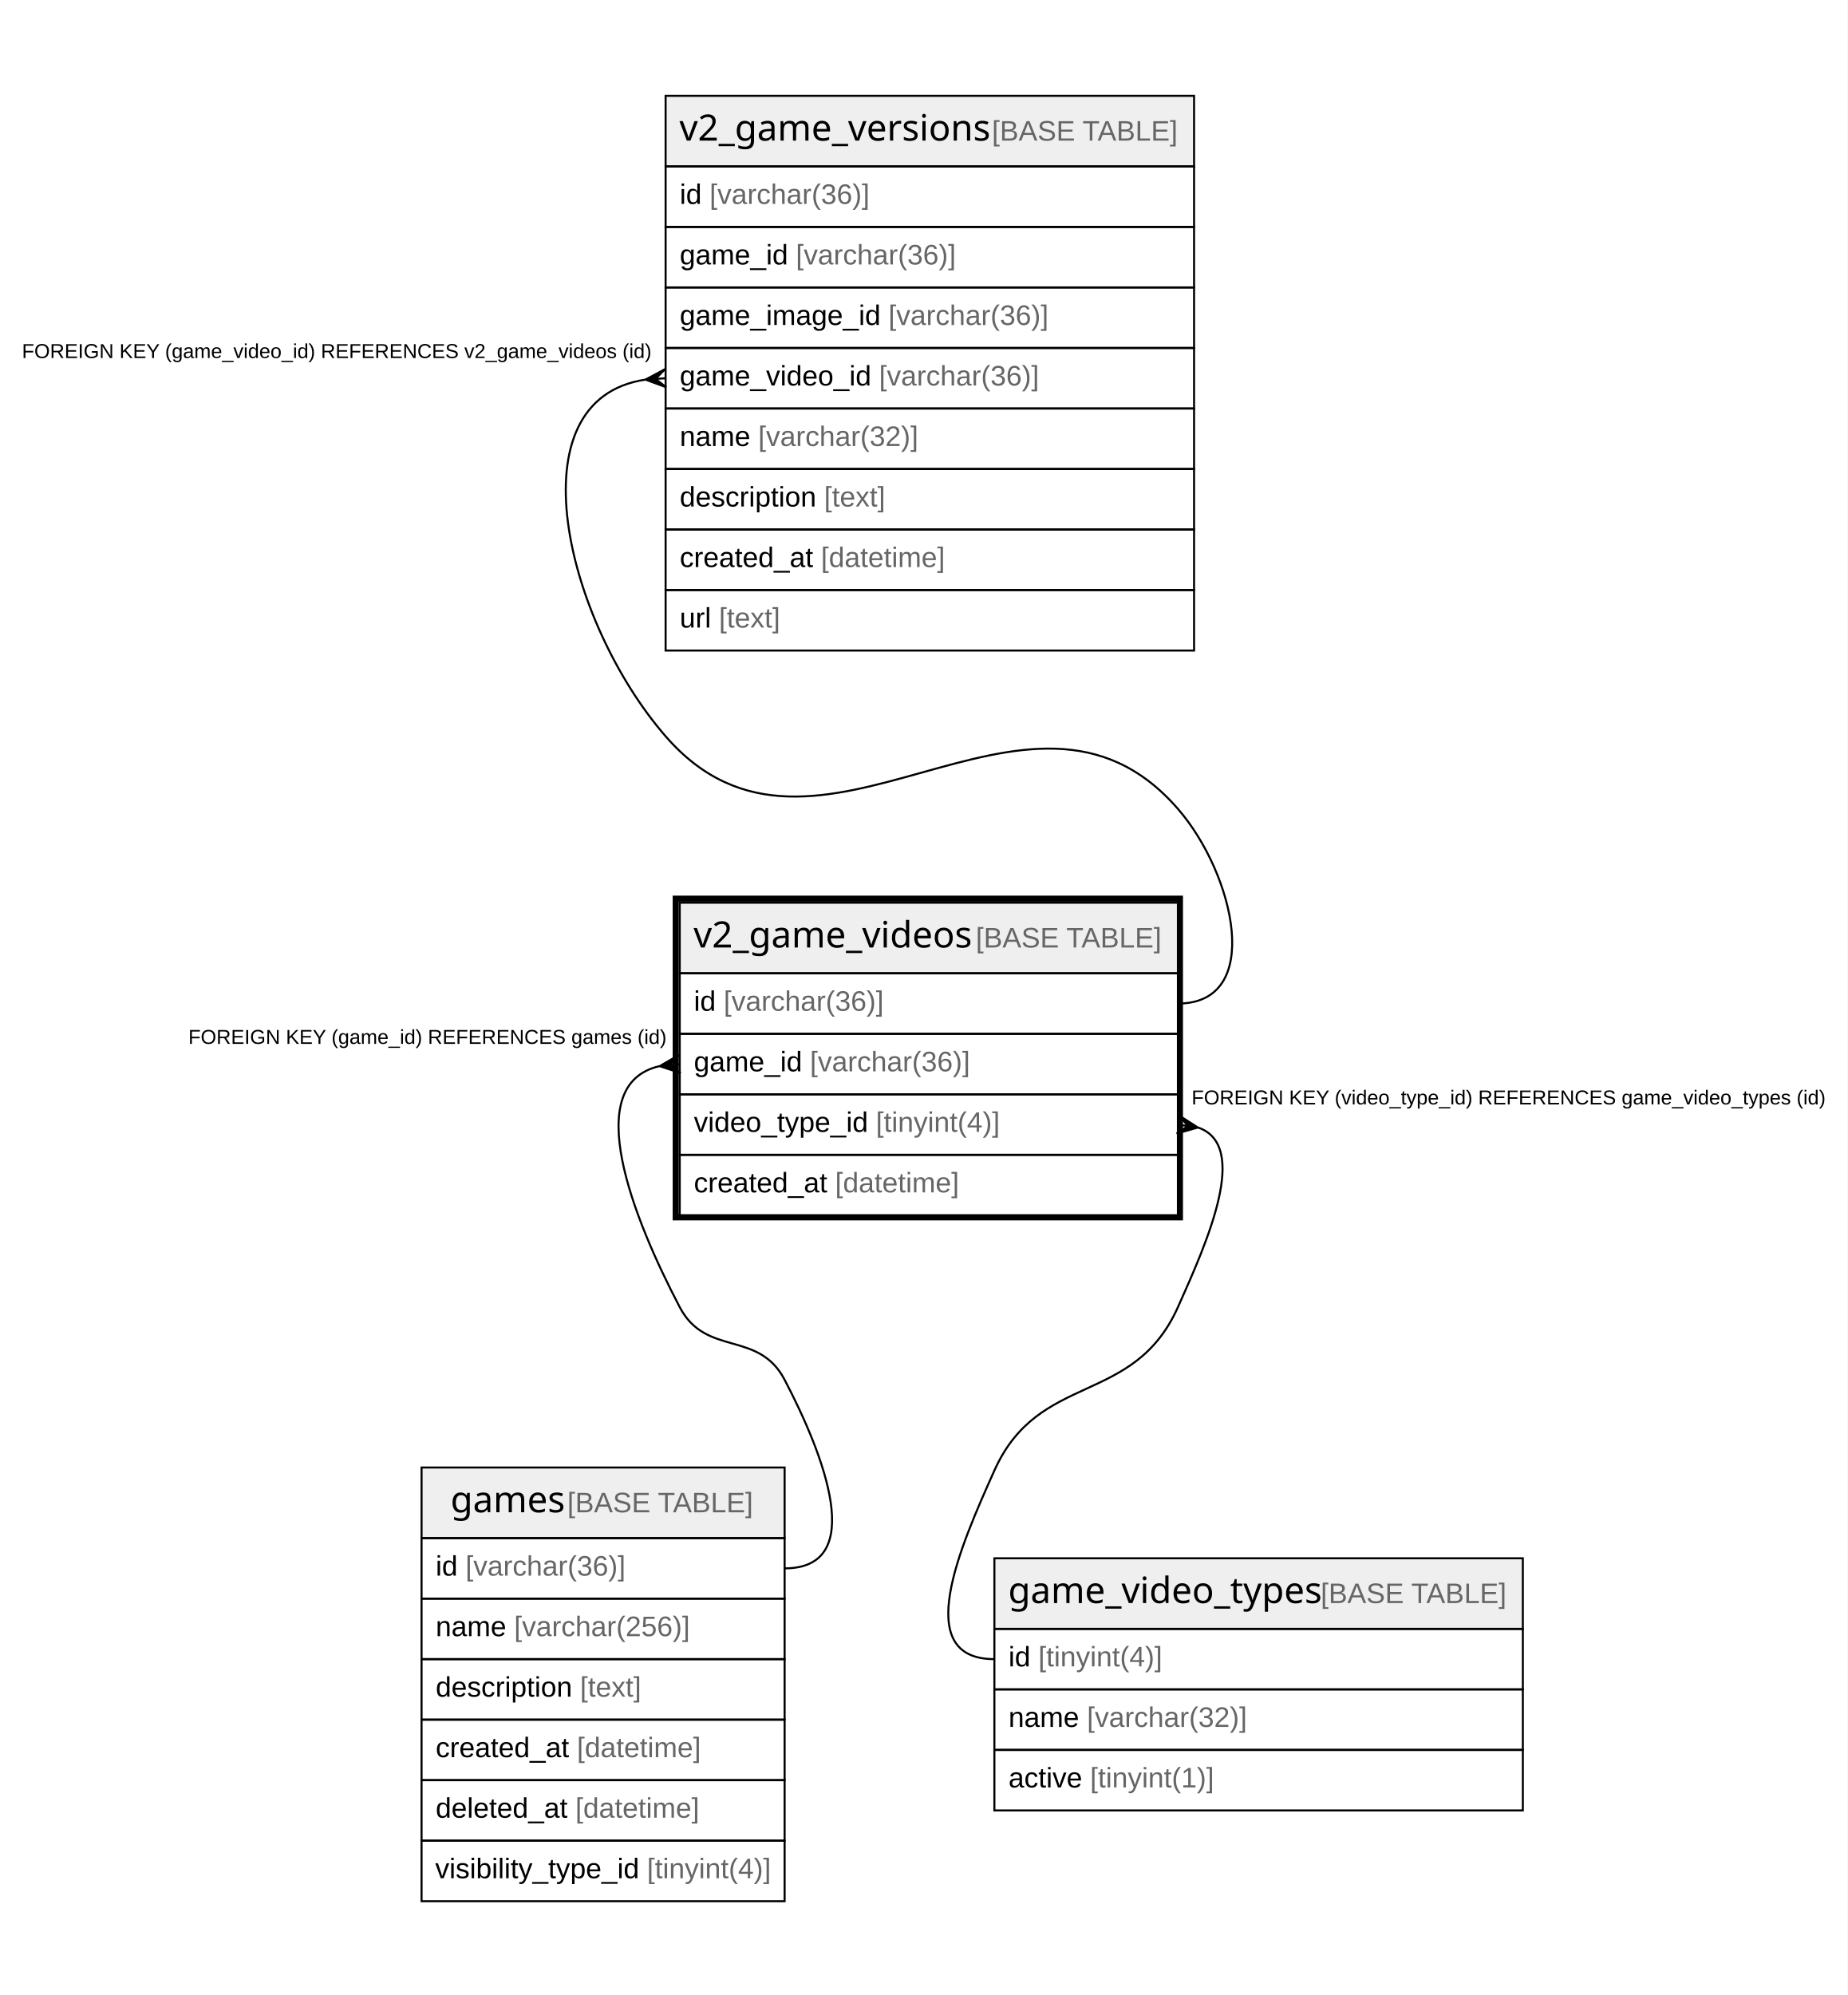
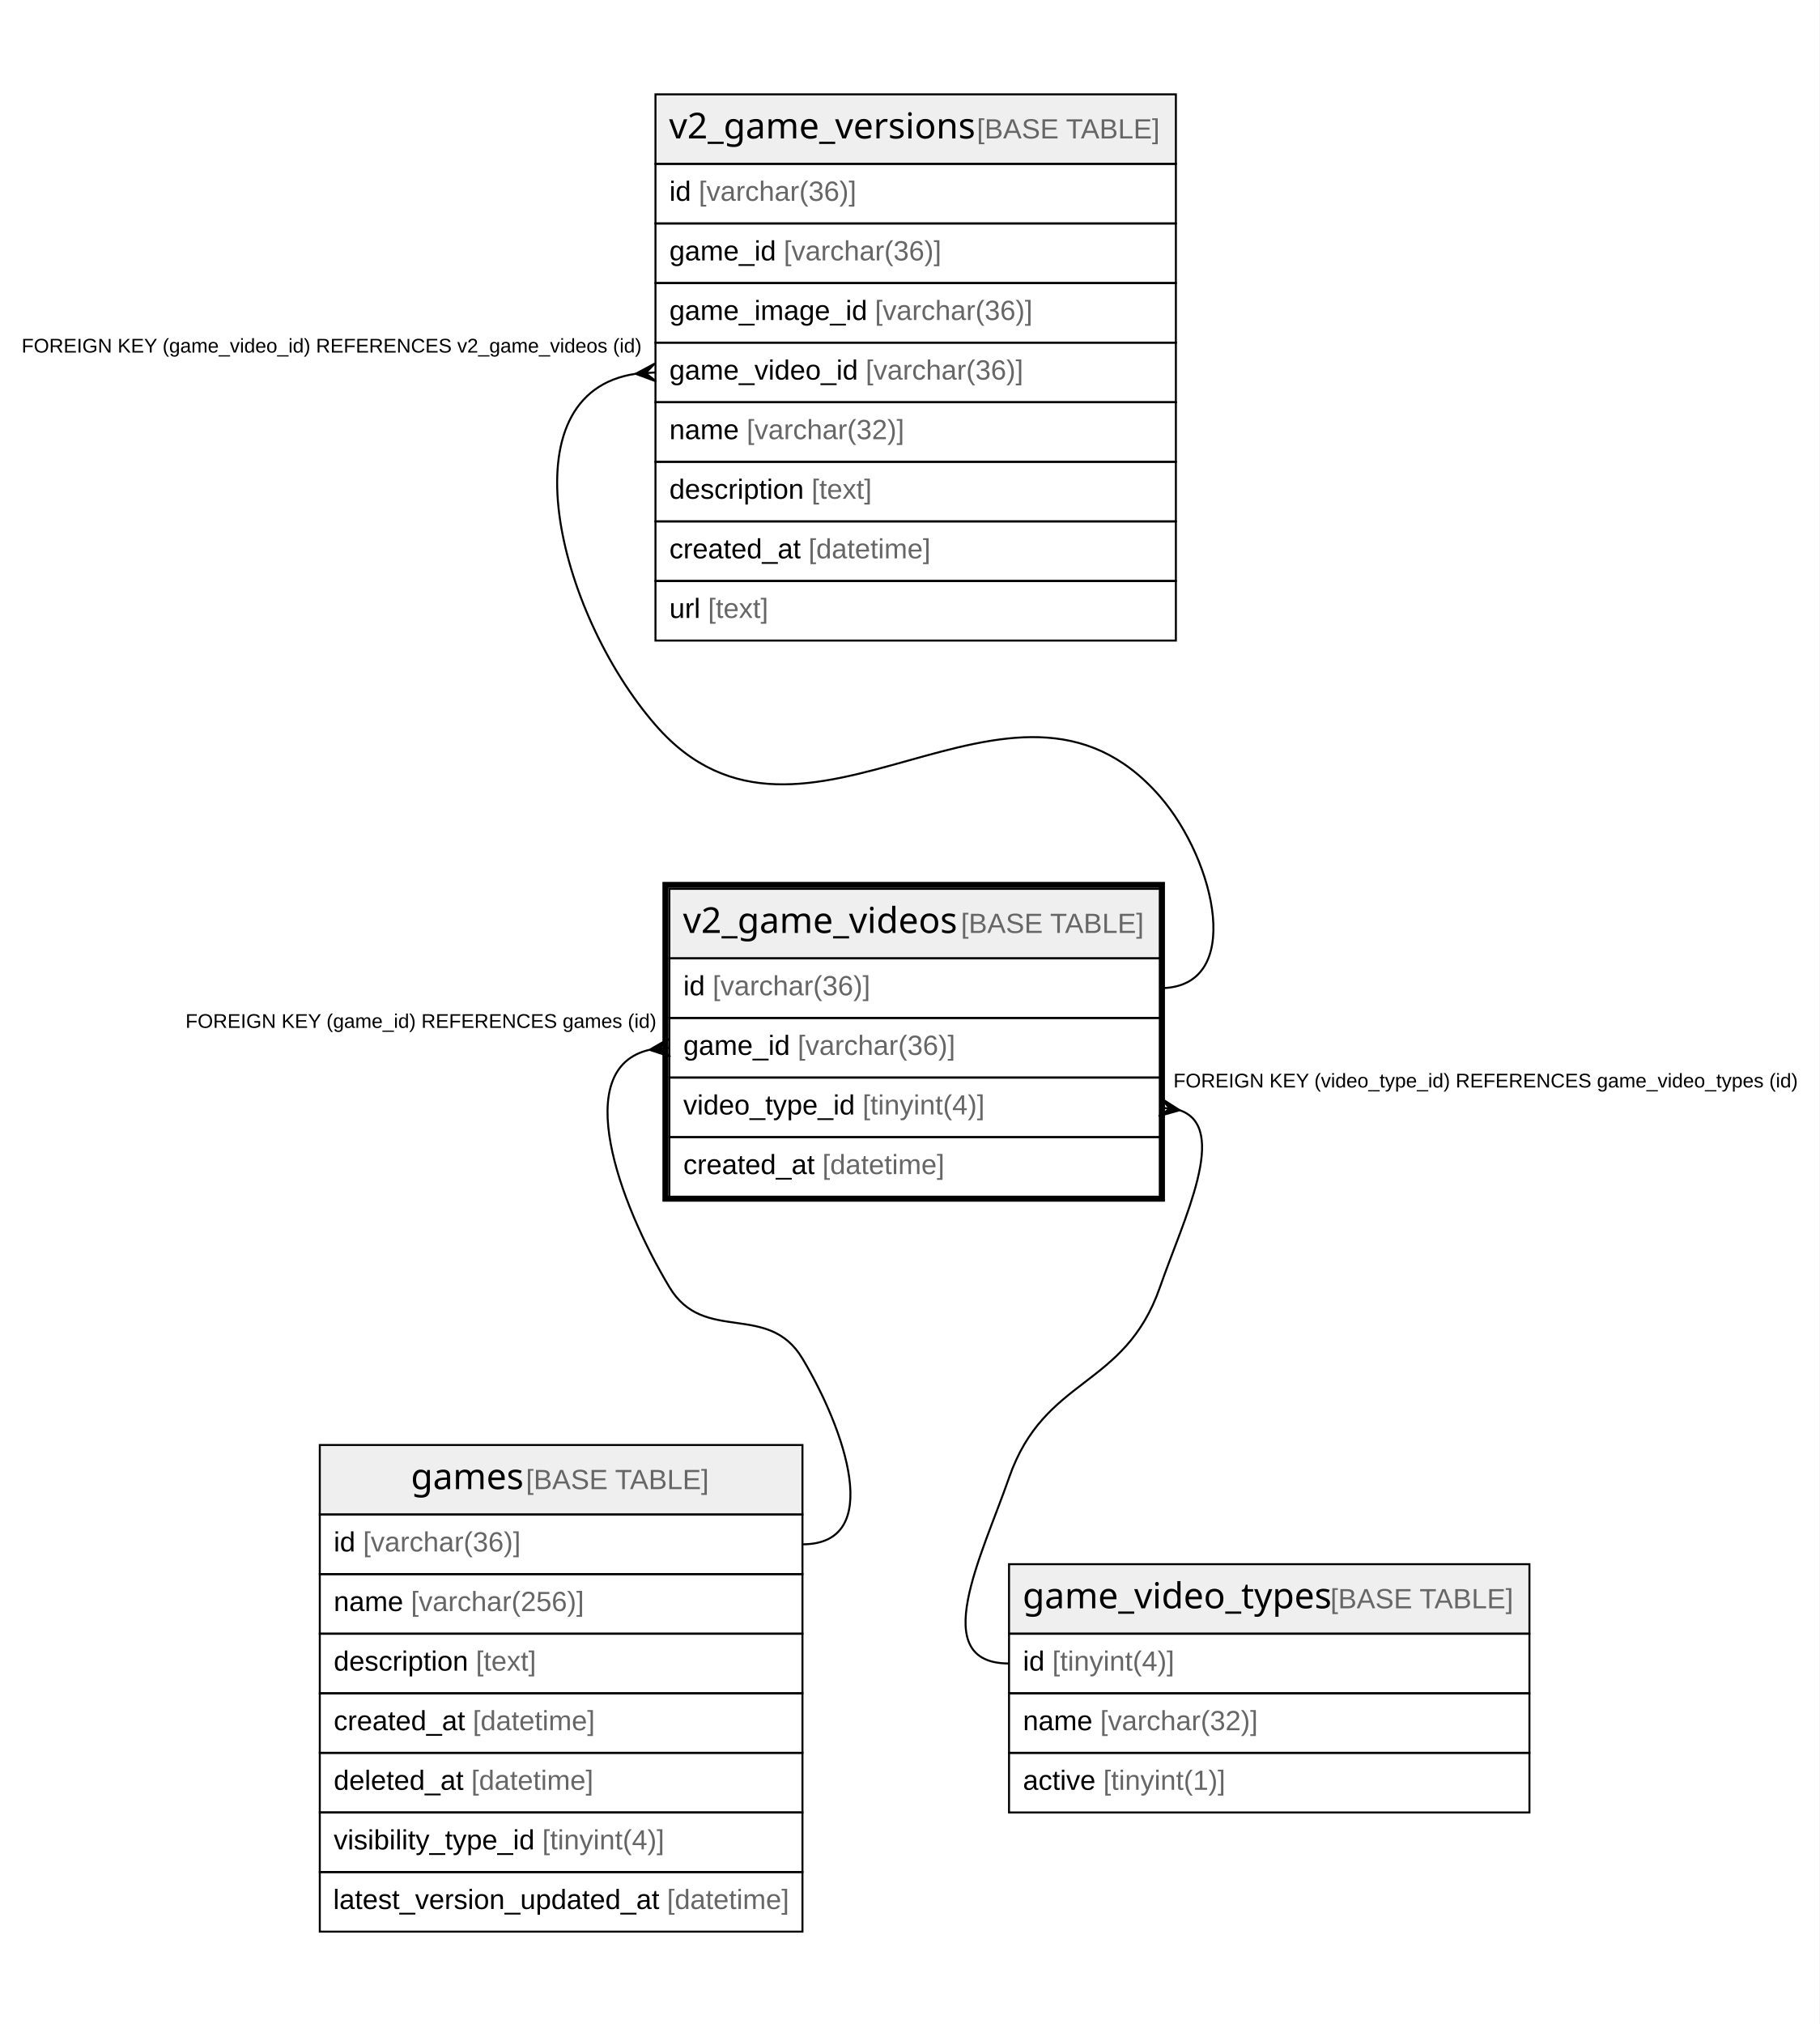
- <svg xmlns="http://www.w3.org/2000/svg" width="916pt" height="989pt" viewBox="0.00 0.00 916.00 989.00">
-   <g id="graph0" class="graph" transform="scale(1 1) rotate(0) translate(4 985)">
-     <polygon fill="#ffffff" stroke="transparent" points="-4,4 -4,-985 912,-985 912,4 -4,4" />
+ <svg xmlns="http://www.w3.org/2000/svg" width="916pt" height="1019pt" viewBox="0.00 0.00 916.00 1019.00">
+   <g id="graph0" class="graph" transform="scale(1 1) rotate(0) translate(4 1015)">
+     <polygon fill="#ffffff" stroke="transparent" points="-4,4 -4,-1015 912,-1015 912,4 -4,4" />
    <g id="node1" class="node">
-       <polygon fill="#efefef" stroke="transparent" points="333,-502.5 333,-537.5 580,-537.5 580,-502.5 333,-502.5" />
-       <polygon fill="none" stroke="#000000" points="333,-502.5 333,-537.5 580,-537.5 580,-502.5 333,-502.5" />
-       <text text-anchor="start" x="339.852" y="-515.3" font-family="Arial Bold" font-size="18.00" fill="#000000">v2_game_videos</text>
-       <text text-anchor="start" x="475.894" y="-515.3" font-family="Arial" font-size="14.00" fill="#000000"> </text>
-       <text text-anchor="start" x="479.785" y="-515.3" font-family="Arial" font-size="14.00" fill="#666666">[BASE TABLE]</text>
+       <polygon fill="#efefef" stroke="transparent" points="333,-532.5 333,-567.5 580,-567.5 580,-532.5 333,-532.5" />
+       <polygon fill="none" stroke="#000000" points="333,-532.5 333,-567.5 580,-567.5 580,-532.5 333,-532.5" />
+       <text text-anchor="start" x="339.852" y="-545.3" font-family="Arial Bold" font-size="18.00" fill="#000000">v2_game_videos</text>
+       <text text-anchor="start" x="475.894" y="-545.3" font-family="Arial" font-size="14.00" fill="#000000"> </text>
+       <text text-anchor="start" x="479.785" y="-545.3" font-family="Arial" font-size="14.00" fill="#666666">[BASE TABLE]</text>
+       <polygon fill="none" stroke="#000000" points="333,-502.5 333,-532.5 580,-532.5 580,-502.5 333,-502.5" />
+       <text text-anchor="start" x="340" y="-513.9" font-family="Arial" font-size="14.00" fill="#000000">id </text>
+       <text text-anchor="start" x="354.78" y="-513.9" font-family="Arial" font-size="14.00" fill="#666666">[varchar(36)]</text>
      <polygon fill="none" stroke="#000000" points="333,-472.5 333,-502.5 580,-502.5 580,-472.5 333,-472.5" />
-       <text text-anchor="start" x="340" y="-483.9" font-family="Arial" font-size="14.00" fill="#000000">id </text>
-       <text text-anchor="start" x="354.78" y="-483.9" font-family="Arial" font-size="14.00" fill="#666666">[varchar(36)]</text>
+       <text text-anchor="start" x="340" y="-483.9" font-family="Arial" font-size="14.00" fill="#000000">game_id </text>
+       <text text-anchor="start" x="397.571" y="-483.9" font-family="Arial" font-size="14.00" fill="#666666">[varchar(36)]</text>
      <polygon fill="none" stroke="#000000" points="333,-442.5 333,-472.5 580,-472.5 580,-442.5 333,-442.5" />
-       <text text-anchor="start" x="340" y="-453.9" font-family="Arial" font-size="14.00" fill="#000000">game_id </text>
-       <text text-anchor="start" x="397.571" y="-453.9" font-family="Arial" font-size="14.00" fill="#666666">[varchar(36)]</text>
+       <text text-anchor="start" x="340" y="-453.9" font-family="Arial" font-size="14.00" fill="#000000">video_type_id </text>
+       <text text-anchor="start" x="430.255" y="-453.9" font-family="Arial" font-size="14.00" fill="#666666">[tinyint(4)]</text>
      <polygon fill="none" stroke="#000000" points="333,-412.5 333,-442.5 580,-442.5 580,-412.5 333,-412.5" />
-       <text text-anchor="start" x="340" y="-423.9" font-family="Arial" font-size="14.00" fill="#000000">video_type_id </text>
-       <text text-anchor="start" x="430.255" y="-423.9" font-family="Arial" font-size="14.00" fill="#666666">[tinyint(4)]</text>
-       <polygon fill="none" stroke="#000000" points="333,-382.5 333,-412.5 580,-412.5 580,-382.5 333,-382.5" />
-       <text text-anchor="start" x="340" y="-393.9" font-family="Arial" font-size="14.00" fill="#000000">created_at </text>
-       <text text-anchor="start" x="410.028" y="-393.9" font-family="Arial" font-size="14.00" fill="#666666">[datetime]</text>
-       <polygon fill="none" stroke="#000000" stroke-width="3" points="331,-381.5 331,-539.5 581,-539.5 581,-381.5 331,-381.5" />
+       <text text-anchor="start" x="340" y="-423.9" font-family="Arial" font-size="14.00" fill="#000000">created_at </text>
+       <text text-anchor="start" x="410.028" y="-423.9" font-family="Arial" font-size="14.00" fill="#666666">[datetime]</text>
+       <polygon fill="none" stroke="#000000" stroke-width="3" points="331,-411.5 331,-569.5 581,-569.5 581,-411.5 331,-411.5" />
    </g>
    <g id="node3" class="node">
-       <polygon fill="#efefef" stroke="transparent" points="205,-222.5 205,-257.5 385,-257.5 385,-222.5 205,-222.5" />
-       <polygon fill="none" stroke="#000000" points="205,-222.5 205,-257.5 385,-257.5 385,-222.5 205,-222.5" />
-       <text text-anchor="start" x="219.368" y="-235.3" font-family="Arial Bold" font-size="18.00" fill="#000000">games</text>
-       <text text-anchor="start" x="273.378" y="-235.3" font-family="Arial" font-size="14.00" fill="#000000"> </text>
-       <text text-anchor="start" x="277.269" y="-235.3" font-family="Arial" font-size="14.00" fill="#666666">[BASE TABLE]</text>
-       <polygon fill="none" stroke="#000000" points="205,-192.5 205,-222.5 385,-222.5 385,-192.5 205,-192.5" />
-       <text text-anchor="start" x="212" y="-203.9" font-family="Arial" font-size="14.00" fill="#000000">id </text>
-       <text text-anchor="start" x="226.78" y="-203.9" font-family="Arial" font-size="14.00" fill="#666666">[varchar(36)]</text>
-       <polygon fill="none" stroke="#000000" points="205,-162.5 205,-192.5 385,-192.5 385,-162.5 205,-162.5" />
-       <text text-anchor="start" x="212" y="-173.9" font-family="Arial" font-size="14.00" fill="#000000">name </text>
-       <text text-anchor="start" x="250.899" y="-173.9" font-family="Arial" font-size="14.00" fill="#666666">[varchar(256)]</text>
-       <polygon fill="none" stroke="#000000" points="205,-132.5 205,-162.5 385,-162.5 385,-132.5 205,-132.5" />
-       <text text-anchor="start" x="212" y="-143.9" font-family="Arial" font-size="14.00" fill="#000000">description </text>
-       <text text-anchor="start" x="283.568" y="-143.9" font-family="Arial" font-size="14.00" fill="#666666">[text]</text>
-       <polygon fill="none" stroke="#000000" points="205,-102.5 205,-132.5 385,-132.5 385,-102.5 205,-102.5" />
-       <text text-anchor="start" x="212" y="-113.9" font-family="Arial" font-size="14.00" fill="#000000">created_at </text>
-       <text text-anchor="start" x="282.028" y="-113.9" font-family="Arial" font-size="14.00" fill="#666666">[datetime]</text>
-       <polygon fill="none" stroke="#000000" points="205,-72.5 205,-102.5 385,-102.5 385,-72.5 205,-72.5" />
-       <text text-anchor="start" x="212" y="-83.9" font-family="Arial" font-size="14.00" fill="#000000">deleted_at </text>
-       <text text-anchor="start" x="281.257" y="-83.9" font-family="Arial" font-size="14.00" fill="#666666">[datetime]</text>
-       <polygon fill="none" stroke="#000000" points="205,-42.5 205,-72.5 385,-72.5 385,-42.5 205,-42.5" />
-       <text text-anchor="start" x="211.774" y="-53.9" font-family="Arial" font-size="14.00" fill="#000000">visibility_type_id </text>
-       <text text-anchor="start" x="316.781" y="-53.9" font-family="Arial" font-size="14.00" fill="#666666">[tinyint(4)]</text>
+       <polygon fill="#efefef" stroke="transparent" points="157,-252.5 157,-287.5 400,-287.5 400,-252.5 157,-252.5" />
+       <polygon fill="none" stroke="#000000" points="157,-252.5 157,-287.5 400,-287.5 400,-252.5 157,-252.5" />
+       <text text-anchor="start" x="202.868" y="-265.3" font-family="Arial Bold" font-size="18.00" fill="#000000">games</text>
+       <text text-anchor="start" x="256.878" y="-265.3" font-family="Arial" font-size="14.00" fill="#000000"> </text>
+       <text text-anchor="start" x="260.769" y="-265.3" font-family="Arial" font-size="14.00" fill="#666666">[BASE TABLE]</text>
+       <polygon fill="none" stroke="#000000" points="157,-222.5 157,-252.5 400,-252.5 400,-222.5 157,-222.5" />
+       <text text-anchor="start" x="164" y="-233.9" font-family="Arial" font-size="14.00" fill="#000000">id </text>
+       <text text-anchor="start" x="178.78" y="-233.9" font-family="Arial" font-size="14.00" fill="#666666">[varchar(36)]</text>
+       <polygon fill="none" stroke="#000000" points="157,-192.5 157,-222.5 400,-222.5 400,-192.5 157,-192.5" />
+       <text text-anchor="start" x="164" y="-203.9" font-family="Arial" font-size="14.00" fill="#000000">name </text>
+       <text text-anchor="start" x="202.899" y="-203.9" font-family="Arial" font-size="14.00" fill="#666666">[varchar(256)]</text>
+       <polygon fill="none" stroke="#000000" points="157,-162.5 157,-192.5 400,-192.5 400,-162.5 157,-162.5" />
+       <text text-anchor="start" x="164" y="-173.9" font-family="Arial" font-size="14.00" fill="#000000">description </text>
+       <text text-anchor="start" x="235.568" y="-173.9" font-family="Arial" font-size="14.00" fill="#666666">[text]</text>
+       <polygon fill="none" stroke="#000000" points="157,-132.5 157,-162.5 400,-162.5 400,-132.5 157,-132.5" />
+       <text text-anchor="start" x="164" y="-143.9" font-family="Arial" font-size="14.00" fill="#000000">created_at </text>
+       <text text-anchor="start" x="234.028" y="-143.9" font-family="Arial" font-size="14.00" fill="#666666">[datetime]</text>
+       <polygon fill="none" stroke="#000000" points="157,-102.5 157,-132.5 400,-132.5 400,-102.5 157,-102.5" />
+       <text text-anchor="start" x="164" y="-113.9" font-family="Arial" font-size="14.00" fill="#000000">deleted_at </text>
+       <text text-anchor="start" x="233.257" y="-113.9" font-family="Arial" font-size="14.00" fill="#666666">[datetime]</text>
+       <polygon fill="none" stroke="#000000" points="157,-72.5 157,-102.5 400,-102.5 400,-72.5 157,-72.5" />
+       <text text-anchor="start" x="164" y="-83.9" font-family="Arial" font-size="14.00" fill="#000000">visibility_type_id </text>
+       <text text-anchor="start" x="269.007" y="-83.9" font-family="Arial" font-size="14.00" fill="#666666">[tinyint(4)]</text>
+       <polygon fill="none" stroke="#000000" points="157,-42.5 157,-72.5 400,-72.5 400,-42.5 157,-42.5" />
+       <text text-anchor="start" x="163.737" y="-53.9" font-family="Arial" font-size="14.00" fill="#000000">latest_version_updated_at </text>
+       <text text-anchor="start" x="331.803" y="-53.9" font-family="Arial" font-size="14.00" fill="#666666">[datetime]</text>
    </g>
    <g id="edge2" class="edge">
-       <path fill="none" stroke="#000000" d="M322.893,-456.451C283.461,-447.352 309.892,-381.103 333,-337 346.046,-312.101 371.954,-325.899 385,-301 404.286,-264.191 426.556,-207.5 385,-207.5" />
-       <polygon fill="#000000" stroke="#000000" points="323.053,-456.467 332.535,-461.976 328.027,-456.984 333,-457.5 333,-457.5 333,-457.5 328.027,-456.984 333.465,-453.024 323.053,-456.467 323.053,-456.467" />
-       <text text-anchor="start" x="89.386" y="-467.5" font-family="Arial" font-size="10.00" fill="#000000">FOREIGN KEY (game_id) REFERENCES games (id)</text>
+       <path fill="none" stroke="#000000" d="M322.857,-486.43C283.118,-477.16 307.449,-409.734 333,-367 350.347,-337.986 382.653,-360.014 400,-331 421.325,-295.333 441.556,-237.5 400,-237.5" />
+       <polygon fill="#000000" stroke="#000000" points="323.055,-486.451 332.528,-491.975 328.028,-486.976 333,-487.5 333,-487.5 333,-487.5 328.028,-486.976 333.472,-483.025 323.055,-486.451 323.055,-486.451" />
+       <text text-anchor="start" x="89.386" y="-497.5" font-family="Arial" font-size="10.00" fill="#000000">FOREIGN KEY (game_id) REFERENCES games (id)</text>
    </g>
    <g id="node4" class="node">
-       <polygon fill="#efefef" stroke="transparent" points="489,-177.5 489,-212.5 751,-212.5 751,-177.5 489,-177.5" />
-       <polygon fill="none" stroke="#000000" points="489,-177.5 489,-212.5 751,-212.5 751,-177.5 489,-177.5" />
-       <text text-anchor="start" x="495.848" y="-190.3" font-family="Arial Bold" font-size="18.00" fill="#000000">game_video_types</text>
-       <text text-anchor="start" x="646.898" y="-190.3" font-family="Arial" font-size="14.00" fill="#000000"> </text>
-       <text text-anchor="start" x="650.789" y="-190.3" font-family="Arial" font-size="14.00" fill="#666666">[BASE TABLE]</text>
-       <polygon fill="none" stroke="#000000" points="489,-147.5 489,-177.5 751,-177.5 751,-147.5 489,-147.5" />
-       <text text-anchor="start" x="496" y="-158.9" font-family="Arial" font-size="14.00" fill="#000000">id </text>
-       <text text-anchor="start" x="510.78" y="-158.9" font-family="Arial" font-size="14.00" fill="#666666">[tinyint(4)]</text>
-       <polygon fill="none" stroke="#000000" points="489,-117.5 489,-147.5 751,-147.5 751,-117.5 489,-117.5" />
-       <text text-anchor="start" x="496" y="-128.9" font-family="Arial" font-size="14.00" fill="#000000">name </text>
-       <text text-anchor="start" x="534.899" y="-128.9" font-family="Arial" font-size="14.00" fill="#666666">[varchar(32)]</text>
-       <polygon fill="none" stroke="#000000" points="489,-87.5 489,-117.5 751,-117.5 751,-87.5 489,-87.5" />
-       <text text-anchor="start" x="496" y="-98.9" font-family="Arial" font-size="14.00" fill="#000000">active </text>
-       <text text-anchor="start" x="536.453" y="-98.9" font-family="Arial" font-size="14.00" fill="#666666">[tinyint(1)]</text>
+       <polygon fill="#efefef" stroke="transparent" points="504,-192.5 504,-227.5 766,-227.5 766,-192.5 504,-192.5" />
+       <polygon fill="none" stroke="#000000" points="504,-192.5 504,-227.5 766,-227.5 766,-192.5 504,-192.5" />
+       <text text-anchor="start" x="510.848" y="-205.3" font-family="Arial Bold" font-size="18.00" fill="#000000">game_video_types</text>
+       <text text-anchor="start" x="661.898" y="-205.3" font-family="Arial" font-size="14.00" fill="#000000"> </text>
+       <text text-anchor="start" x="665.789" y="-205.3" font-family="Arial" font-size="14.00" fill="#666666">[BASE TABLE]</text>
+       <polygon fill="none" stroke="#000000" points="504,-162.5 504,-192.5 766,-192.5 766,-162.5 504,-162.5" />
+       <text text-anchor="start" x="511" y="-173.9" font-family="Arial" font-size="14.00" fill="#000000">id </text>
+       <text text-anchor="start" x="525.78" y="-173.9" font-family="Arial" font-size="14.00" fill="#666666">[tinyint(4)]</text>
+       <polygon fill="none" stroke="#000000" points="504,-132.5 504,-162.5 766,-162.5 766,-132.5 504,-132.5" />
+       <text text-anchor="start" x="511" y="-143.9" font-family="Arial" font-size="14.00" fill="#000000">name </text>
+       <text text-anchor="start" x="549.899" y="-143.9" font-family="Arial" font-size="14.00" fill="#666666">[varchar(32)]</text>
+       <polygon fill="none" stroke="#000000" points="504,-102.5 504,-132.5 766,-132.5 766,-102.5 504,-102.5" />
+       <text text-anchor="start" x="511" y="-113.9" font-family="Arial" font-size="14.00" fill="#000000">active </text>
+       <text text-anchor="start" x="551.453" y="-113.9" font-family="Arial" font-size="14.00" fill="#666666">[tinyint(1)]</text>
    </g>
    <g id="edge3" class="edge">
-       <path fill="none" stroke="#000000" d="M590.02,-426.027C615.652,-417.155 594.857,-370.114 580,-337 557.836,-287.599 511.164,-305.401 489,-256 471.989,-218.086 447.444,-162.5 489,-162.5" />
-       <polygon fill="#000000" stroke="#000000" points="589.894,-426.045 579.345,-423.048 584.947,-426.773 580,-427.5 580,-427.5 580,-427.5 584.947,-426.773 580.655,-431.952 589.894,-426.045 589.894,-426.045" />
-       <text text-anchor="start" x="586.758" y="-437.5" font-family="Arial" font-size="10.00" fill="#000000">FOREIGN KEY (video_type_id) REFERENCES game_video_types (id)</text>
+       <path fill="none" stroke="#000000" d="M589.936,-456.06C615.079,-447.382 591.926,-401.279 580,-367 562.118,-315.603 521.882,-322.397 504,-271 490.345,-231.752 462.444,-177.5 504,-177.5" />
+       <polygon fill="#000000" stroke="#000000" points="589.897,-456.066 579.355,-453.046 584.948,-456.783 580,-457.5 580,-457.5 580,-457.5 584.948,-456.783 580.645,-461.954 589.897,-456.066 589.897,-456.066" />
+       <text text-anchor="start" x="586.758" y="-467.5" font-family="Arial" font-size="10.00" fill="#000000">FOREIGN KEY (video_type_id) REFERENCES game_video_types (id)</text>
    </g>
    <g id="node2" class="node">
-       <polygon fill="#efefef" stroke="transparent" points="326,-902.5 326,-937.5 588,-937.5 588,-902.5 326,-902.5" />
-       <polygon fill="none" stroke="#000000" points="326,-902.5 326,-937.5 588,-937.5 588,-902.5 326,-902.5" />
-       <text text-anchor="start" x="332.856" y="-915.3" font-family="Arial Bold" font-size="18.00" fill="#000000">v2_game_versions</text>
-       <text text-anchor="start" x="483.89" y="-915.3" font-family="Arial" font-size="14.00" fill="#000000"> </text>
-       <text text-anchor="start" x="487.781" y="-915.3" font-family="Arial" font-size="14.00" fill="#666666">[BASE TABLE]</text>
+       <polygon fill="#efefef" stroke="transparent" points="326,-932.5 326,-967.5 588,-967.5 588,-932.5 326,-932.5" />
+       <polygon fill="none" stroke="#000000" points="326,-932.5 326,-967.5 588,-967.5 588,-932.5 326,-932.5" />
+       <text text-anchor="start" x="332.856" y="-945.3" font-family="Arial Bold" font-size="18.00" fill="#000000">v2_game_versions</text>
+       <text text-anchor="start" x="483.89" y="-945.3" font-family="Arial" font-size="14.00" fill="#000000"> </text>
+       <text text-anchor="start" x="487.781" y="-945.3" font-family="Arial" font-size="14.00" fill="#666666">[BASE TABLE]</text>
+       <polygon fill="none" stroke="#000000" points="326,-902.5 326,-932.5 588,-932.5 588,-902.5 326,-902.5" />
+       <text text-anchor="start" x="333" y="-913.9" font-family="Arial" font-size="14.00" fill="#000000">id </text>
+       <text text-anchor="start" x="347.78" y="-913.9" font-family="Arial" font-size="14.00" fill="#666666">[varchar(36)]</text>
      <polygon fill="none" stroke="#000000" points="326,-872.5 326,-902.5 588,-902.5 588,-872.5 326,-872.5" />
-       <text text-anchor="start" x="333" y="-883.9" font-family="Arial" font-size="14.00" fill="#000000">id </text>
-       <text text-anchor="start" x="347.78" y="-883.9" font-family="Arial" font-size="14.00" fill="#666666">[varchar(36)]</text>
+       <text text-anchor="start" x="333" y="-883.9" font-family="Arial" font-size="14.00" fill="#000000">game_id </text>
+       <text text-anchor="start" x="390.571" y="-883.9" font-family="Arial" font-size="14.00" fill="#666666">[varchar(36)]</text>
      <polygon fill="none" stroke="#000000" points="326,-842.5 326,-872.5 588,-872.5 588,-842.5 326,-842.5" />
-       <text text-anchor="start" x="333" y="-853.9" font-family="Arial" font-size="14.00" fill="#000000">game_id </text>
-       <text text-anchor="start" x="390.571" y="-853.9" font-family="Arial" font-size="14.00" fill="#666666">[varchar(36)]</text>
+       <text text-anchor="start" x="333" y="-853.9" font-family="Arial" font-size="14.00" fill="#000000">game_image_id </text>
+       <text text-anchor="start" x="436.468" y="-853.9" font-family="Arial" font-size="14.00" fill="#666666">[varchar(36)]</text>
      <polygon fill="none" stroke="#000000" points="326,-812.5 326,-842.5 588,-842.5 588,-812.5 326,-812.5" />
-       <text text-anchor="start" x="333" y="-823.9" font-family="Arial" font-size="14.00" fill="#000000">game_image_id </text>
-       <text text-anchor="start" x="436.468" y="-823.9" font-family="Arial" font-size="14.00" fill="#666666">[varchar(36)]</text>
+       <text text-anchor="start" x="333" y="-823.9" font-family="Arial" font-size="14.00" fill="#000000">game_video_id </text>
+       <text text-anchor="start" x="431.808" y="-823.9" font-family="Arial" font-size="14.00" fill="#666666">[varchar(36)]</text>
      <polygon fill="none" stroke="#000000" points="326,-782.5 326,-812.5 588,-812.5 588,-782.5 326,-782.5" />
-       <text text-anchor="start" x="333" y="-793.9" font-family="Arial" font-size="14.00" fill="#000000">game_video_id </text>
-       <text text-anchor="start" x="431.808" y="-793.9" font-family="Arial" font-size="14.00" fill="#666666">[varchar(36)]</text>
+       <text text-anchor="start" x="333" y="-793.9" font-family="Arial" font-size="14.00" fill="#000000">name </text>
+       <text text-anchor="start" x="371.899" y="-793.9" font-family="Arial" font-size="14.00" fill="#666666">[varchar(32)]</text>
      <polygon fill="none" stroke="#000000" points="326,-752.5 326,-782.5 588,-782.5 588,-752.5 326,-752.5" />
-       <text text-anchor="start" x="333" y="-763.9" font-family="Arial" font-size="14.00" fill="#000000">name </text>
-       <text text-anchor="start" x="371.899" y="-763.9" font-family="Arial" font-size="14.00" fill="#666666">[varchar(32)]</text>
+       <text text-anchor="start" x="333" y="-763.9" font-family="Arial" font-size="14.00" fill="#000000">description </text>
+       <text text-anchor="start" x="404.568" y="-763.9" font-family="Arial" font-size="14.00" fill="#666666">[text]</text>
      <polygon fill="none" stroke="#000000" points="326,-722.5 326,-752.5 588,-752.5 588,-722.5 326,-722.5" />
-       <text text-anchor="start" x="333" y="-733.9" font-family="Arial" font-size="14.00" fill="#000000">description </text>
-       <text text-anchor="start" x="404.568" y="-733.9" font-family="Arial" font-size="14.00" fill="#666666">[text]</text>
+       <text text-anchor="start" x="333" y="-733.9" font-family="Arial" font-size="14.00" fill="#000000">created_at </text>
+       <text text-anchor="start" x="403.028" y="-733.9" font-family="Arial" font-size="14.00" fill="#666666">[datetime]</text>
      <polygon fill="none" stroke="#000000" points="326,-692.5 326,-722.5 588,-722.5 588,-692.5 326,-692.5" />
-       <text text-anchor="start" x="333" y="-703.9" font-family="Arial" font-size="14.00" fill="#000000">created_at </text>
-       <text text-anchor="start" x="403.028" y="-703.9" font-family="Arial" font-size="14.00" fill="#666666">[datetime]</text>
-       <polygon fill="none" stroke="#000000" points="326,-662.5 326,-692.5 588,-692.5 588,-662.5 326,-662.5" />
-       <text text-anchor="start" x="333" y="-673.9" font-family="Arial" font-size="14.00" fill="#000000">url </text>
-       <text text-anchor="start" x="352.44" y="-673.9" font-family="Arial" font-size="14.00" fill="#666666">[text]</text>
+       <text text-anchor="start" x="333" y="-703.9" font-family="Arial" font-size="14.00" fill="#000000">url </text>
+       <text text-anchor="start" x="352.44" y="-703.9" font-family="Arial" font-size="14.00" fill="#666666">[text]</text>
    </g>
    <g id="edge1" class="edge">
-       <path fill="none" stroke="#000000" d="M316.003,-796.802C249.601,-787.022 276.602,-676.893 326,-620 400.752,-533.907 505.248,-670.093 580,-584 608.119,-551.615 622.889,-487.5 580,-487.5" />
-       <polygon fill="#000000" stroke="#000000" points="316.024,-796.803 325.687,-801.989 321.012,-797.152 326,-797.5 326,-797.5 326,-797.5 321.012,-797.152 326.313,-793.011 316.024,-796.803 316.024,-796.803" />
-       <text text-anchor="start" x="6.872" y="-807.5" font-family="Arial" font-size="10.00" fill="#000000">FOREIGN KEY (game_video_id) REFERENCES v2_game_videos (id)</text>
+       <path fill="none" stroke="#000000" d="M316.003,-826.802C249.601,-817.022 276.602,-706.893 326,-650 400.752,-563.907 505.248,-700.093 580,-614 608.119,-581.615 622.889,-517.5 580,-517.5" />
+       <polygon fill="#000000" stroke="#000000" points="316.024,-826.803 325.687,-831.989 321.012,-827.152 326,-827.5 326,-827.5 326,-827.5 321.012,-827.152 326.313,-823.011 316.024,-826.803 316.024,-826.803" />
+       <text text-anchor="start" x="6.872" y="-837.5" font-family="Arial" font-size="10.00" fill="#000000">FOREIGN KEY (game_video_id) REFERENCES v2_game_videos (id)</text>
    </g>
  </g>
</svg>
